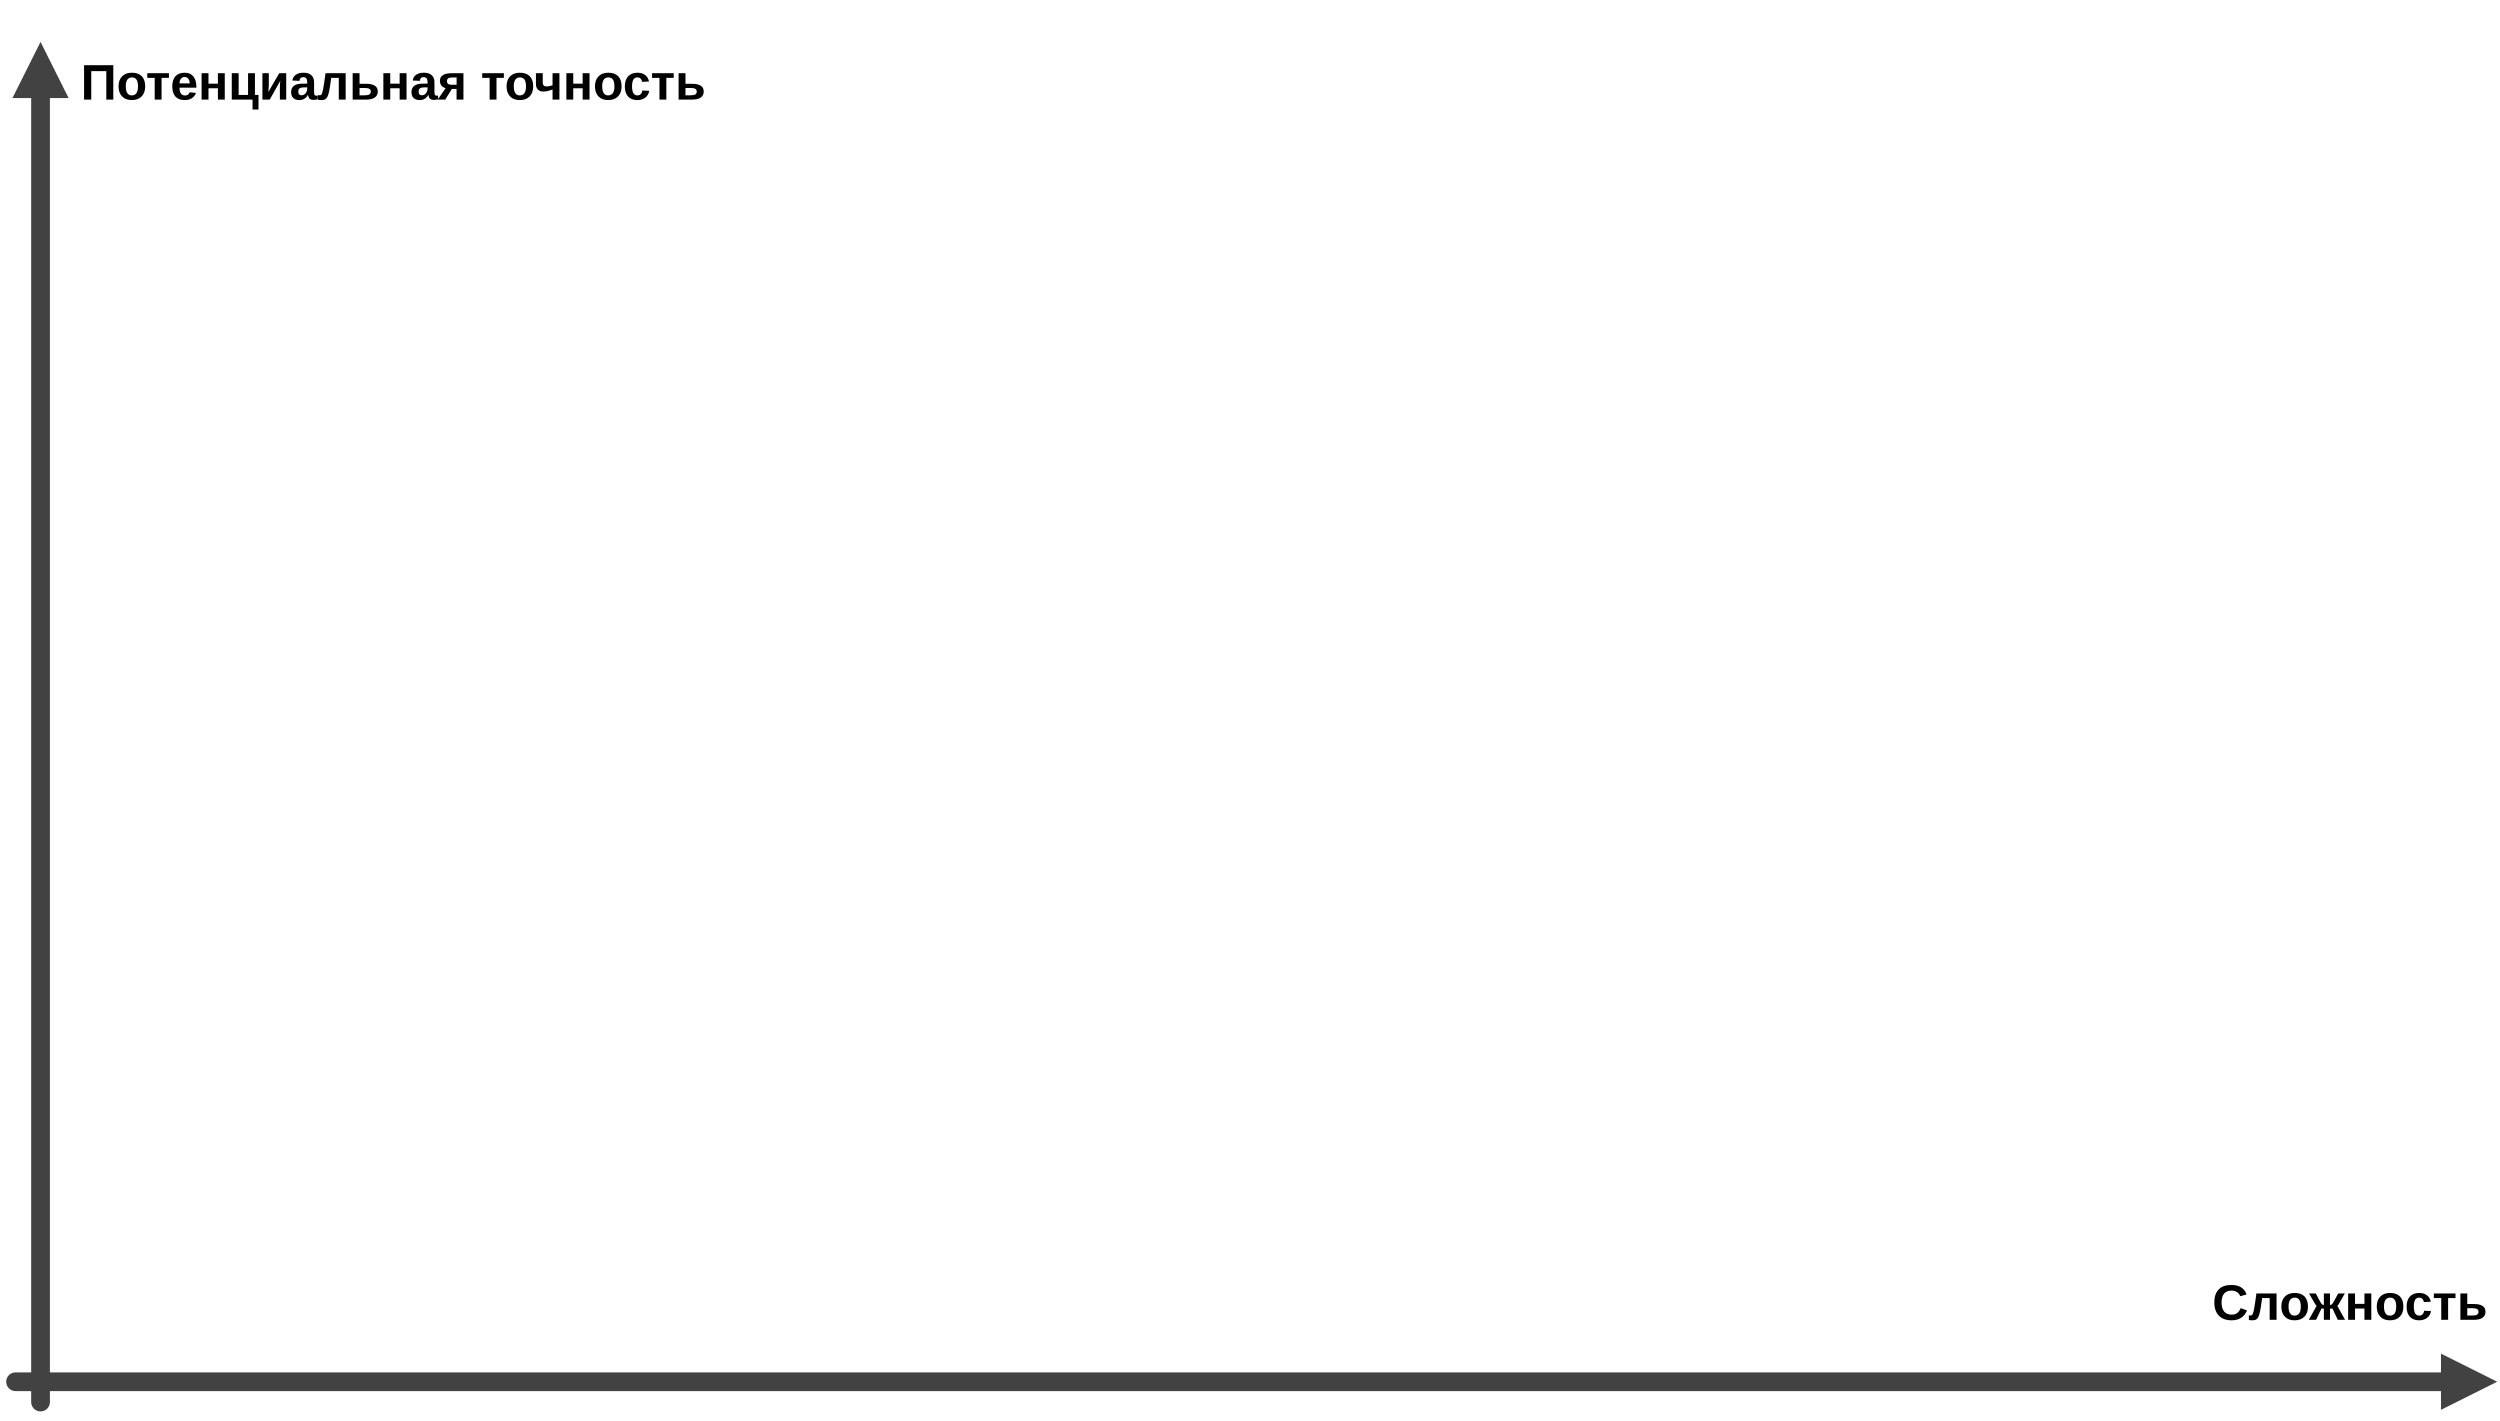
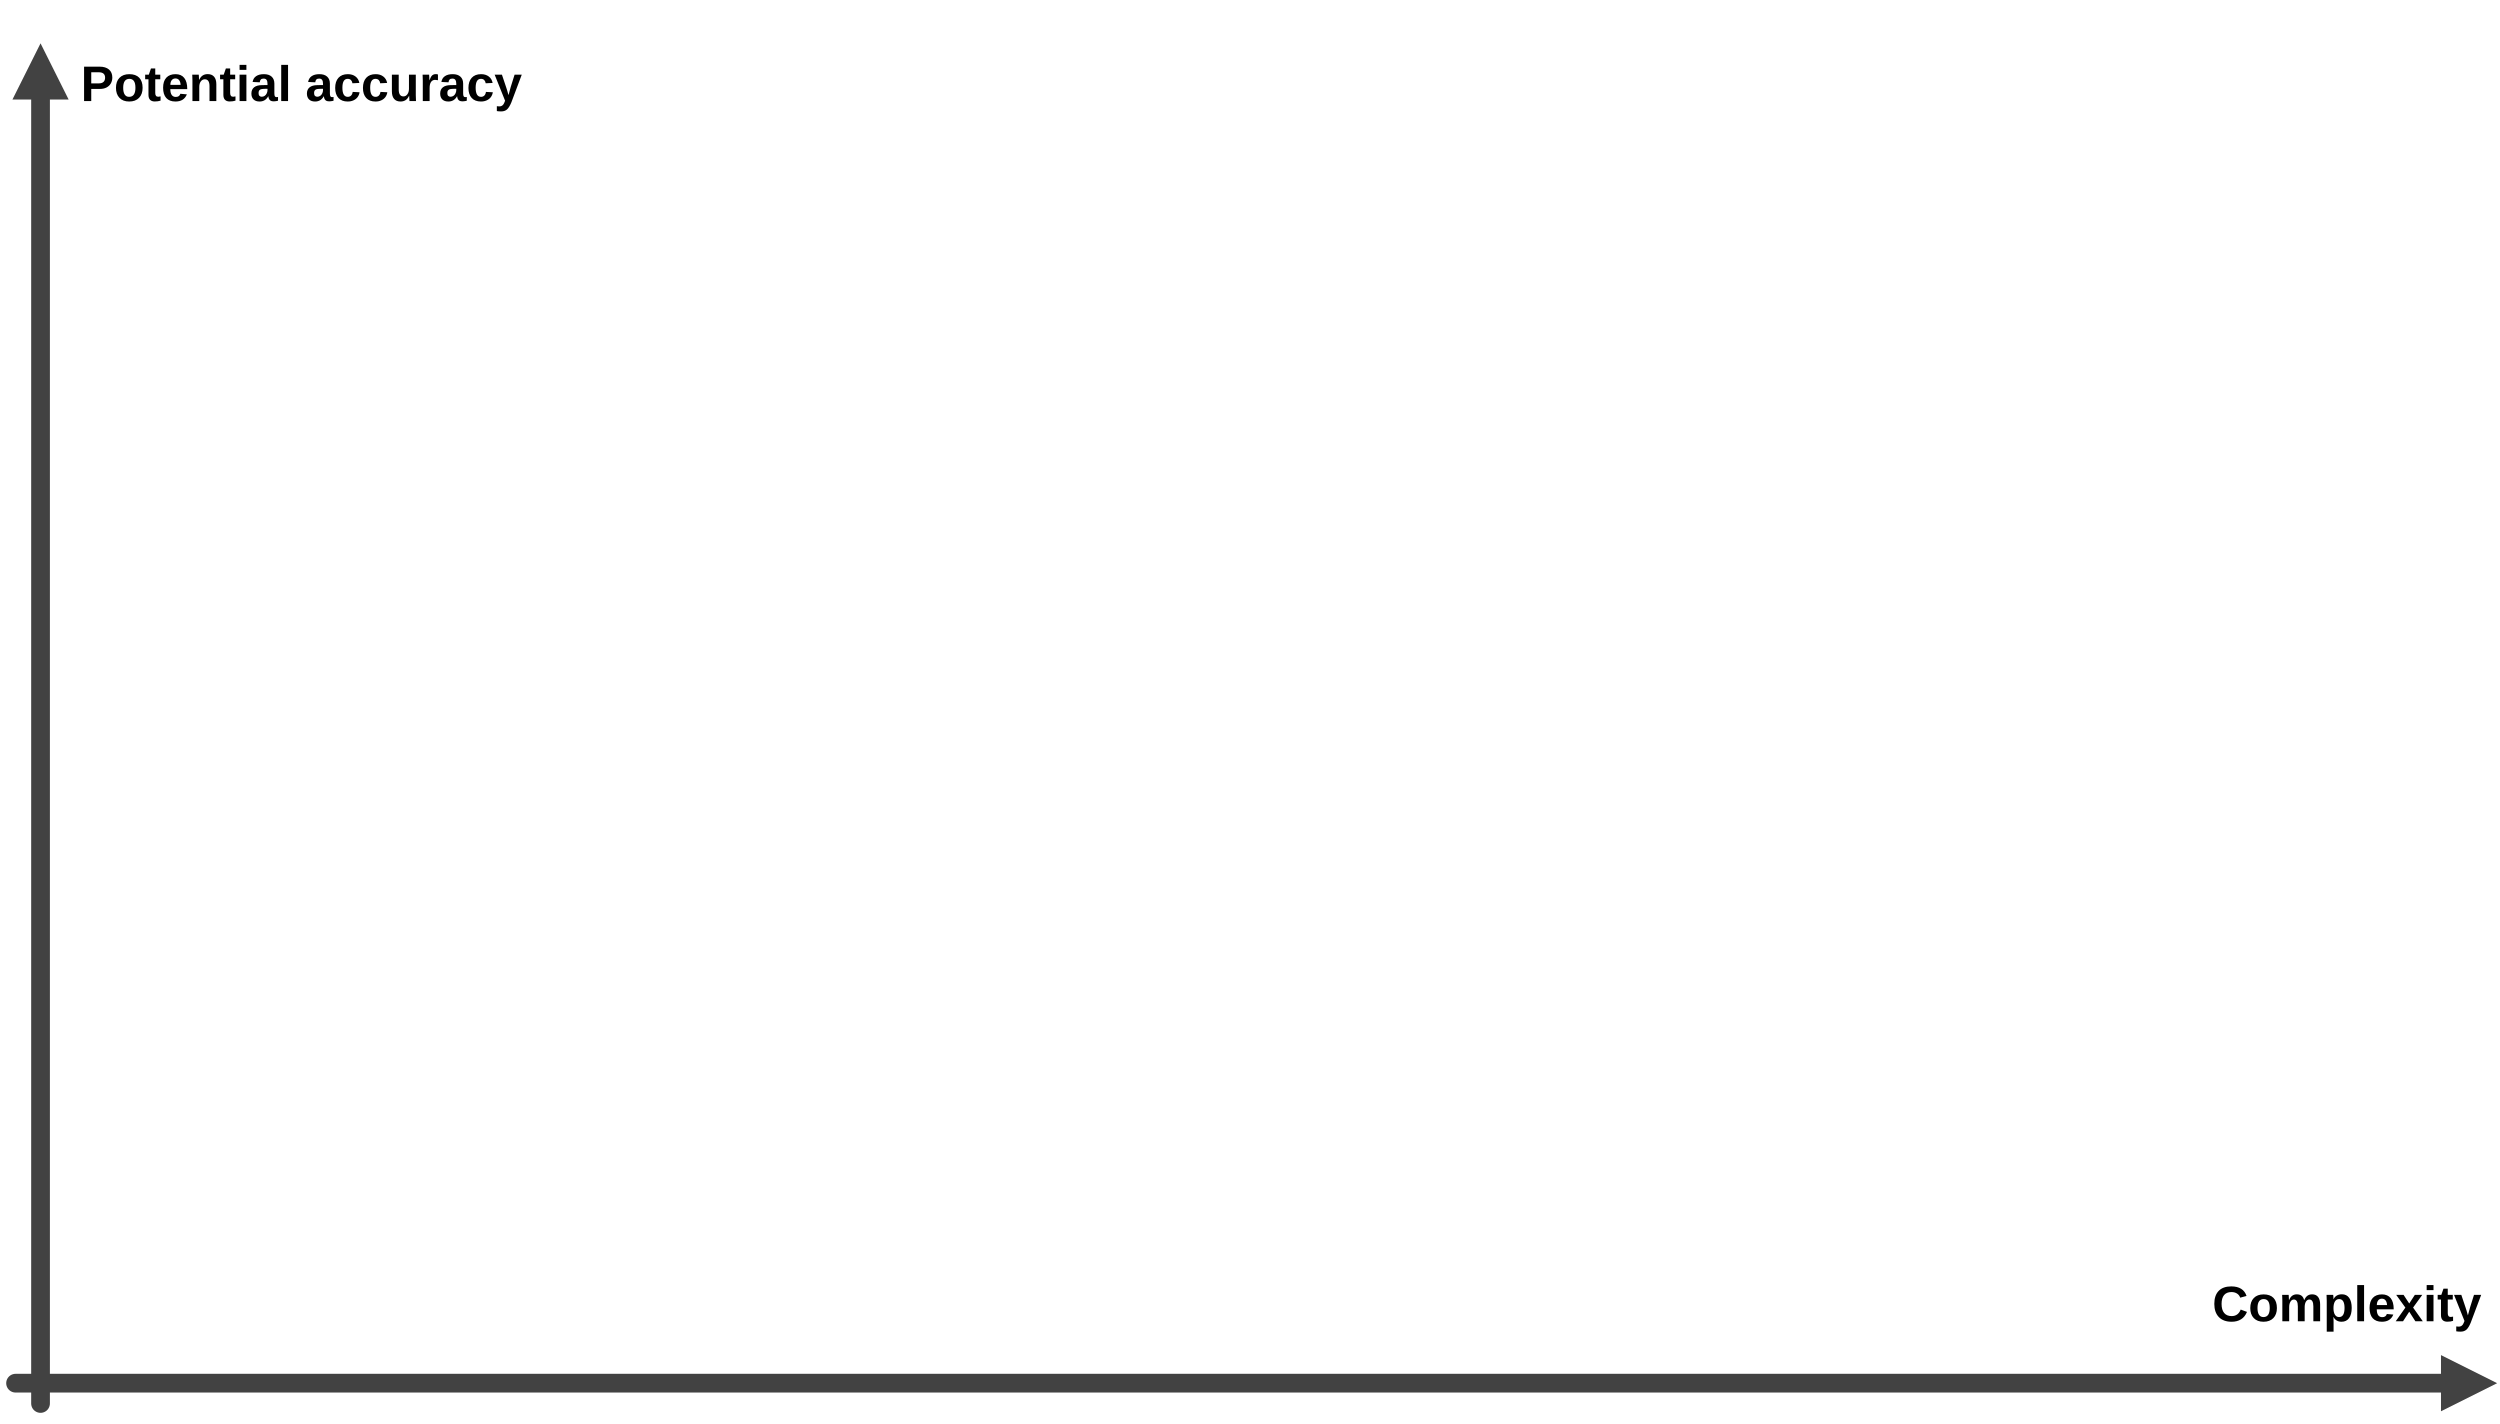
- <svg xmlns="http://www.w3.org/2000/svg" width="100%" height="100%" viewBox="0 0 801 455" version="1.1" xml:space="preserve" style="fill-rule:evenodd;clip-rule:evenodd;stroke-linecap:round;stroke-linejoin:round;stroke-miterlimit:1.5;">
-   <g transform="matrix(1,0,0,1,-9124,-11)">
-     <g id="_017" transform="matrix(1,0,0,0.757523,9124.09,11.3636)">
+ <svg xmlns="http://www.w3.org/2000/svg" width="100%" height="100%" viewBox="0 0 801 456" version="1.1" xml:space="preserve" style="fill-rule:evenodd;clip-rule:evenodd;stroke-linecap:round;stroke-linejoin:round;stroke-miterlimit:1.5;">
+   <g transform="matrix(1,0,0,1,-9124,-64)">
+     <g id="_017" transform="matrix(1,0,0,0.757523,9124.09,64.8258)">
      <rect x="0" y="0" width="800" height="600" style="fill:none;" />
      <g transform="matrix(1,0,0,1.32009,696.777,-327.058)">
-         <text x="11.943px" y="670.261px" style="font-family:'Arial-BoldMT', 'Arial', sans-serif;font-weight:700;font-size:16px;">Сл<tspan x="33.451px 43.014px 54.357px 64.021px 73.584px 82.482px " y="670.261px 670.261px 670.261px 670.261px 670.261px 670.261px ">ожност</tspan>ь</text>
+         <text x="11.943px" y="670.261px" style="font-family:'Arial-BoldMT', 'Arial', sans-serif;font-weight:700;font-size:16px;">Complexity</text>
      </g>
      <g transform="matrix(1,0,0,1.32009,13.829,-843.163)">
-         <text x="11.943px" y="670.261px" style="font-family:'Arial-BoldMT', 'Arial', sans-serif;font-weight:700;font-size:16px;">По<tspan x="32.818px 40.654px " y="670.261px 670.261px ">те</tspan>нциальная т<tspan x="147.756px 157.131px 166.42px 176.084px 185.646px 194.545px " y="670.261px 670.261px 670.261px 670.261px 670.261px 670.261px ">очност</tspan>ь</text>
+         <text x="11.943px" y="670.261px" style="font-family:'Arial-BoldMT', 'Arial', sans-serif;font-weight:700;font-size:16px;">Potential accuracy</text>
      </g>
      <g transform="matrix(1,0,0,2.1096,0,-110.681)">
-         <g transform="matrix(1,-0,-0,0.625754,-0.0937826,52.2379)">
-           <path d="M3.991,31.423L12.991,13.423L21.991,31.423L3.991,31.423Z" style="fill:rgb(66,66,66);" />
-           <path d="M12.991,449.211L12.991,27.823" style="fill:none;stroke:rgb(66,66,66);stroke-width:6px;" />
+         <g transform="matrix(1,-0,-0,0.625754,-0.0937826,51.9487)">
+           <path d="M3.991,31.885L12.991,13.885L21.991,31.885L3.991,31.885Z" style="fill:rgb(66,66,66);" />
+           <path d="M12.991,449.673L12.991,28.285" style="fill:none;stroke:rgb(66,66,66);stroke-width:6px;" />
        </g>
      </g>
      <g transform="matrix(3.65145e-16,1.32009,-2.91571,3.95225e-17,976.801,566.912)">
-         <g transform="matrix(1.02682e-17,-0.342969,1,1.25234e-16,-429.813,335.045)">
-           <path d="M782.094,433.71L800.094,442.71L782.094,451.71L782.094,433.71Z" style="fill:rgb(66,66,66);" />
-           <path d="M4.991,442.71L785.694,442.71" style="fill:none;stroke:rgb(66,66,66);stroke-width:6px;" />
+         <g transform="matrix(1.02682e-17,-0.342969,1,1.25234e-16,-430.275,335.045)">
+           <path d="M782.094,434.172L800.094,443.172L782.094,452.172L782.094,434.172Z" style="fill:rgb(66,66,66);" />
+           <path d="M4.991,443.172L785.694,443.172" style="fill:none;stroke:rgb(66,66,66);stroke-width:6px;" />
        </g>
      </g>
    </g>
  </g>
</svg>
